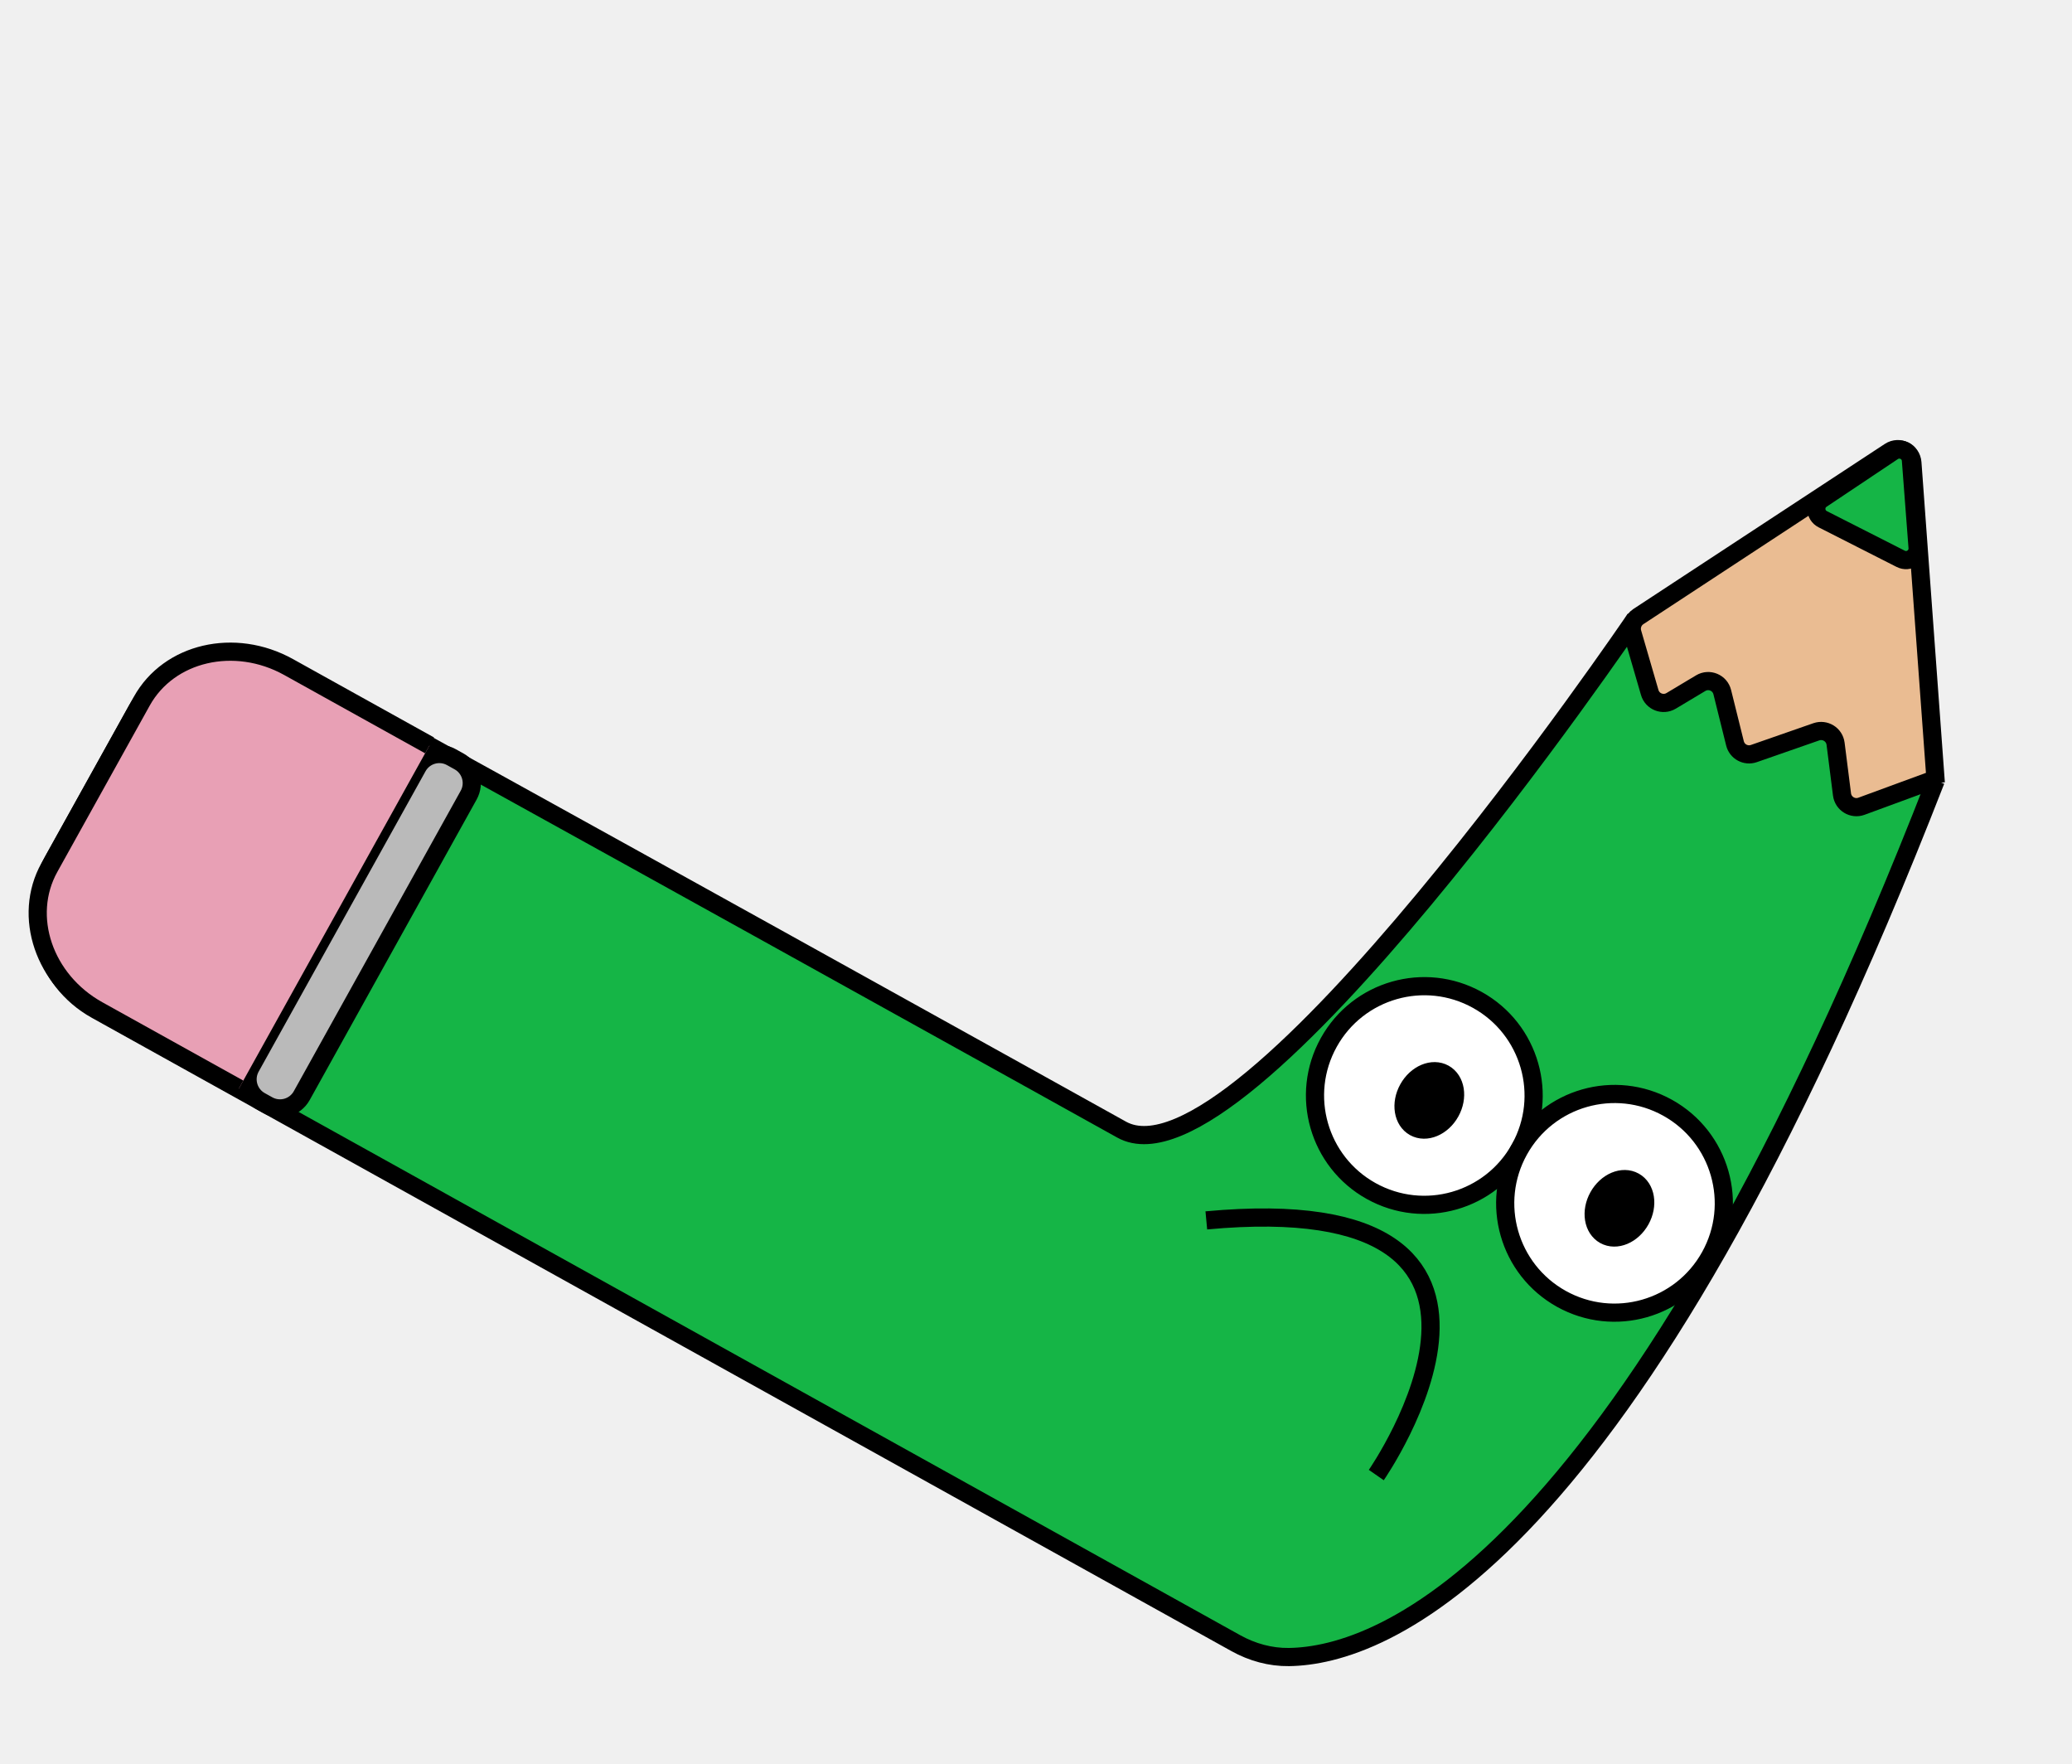
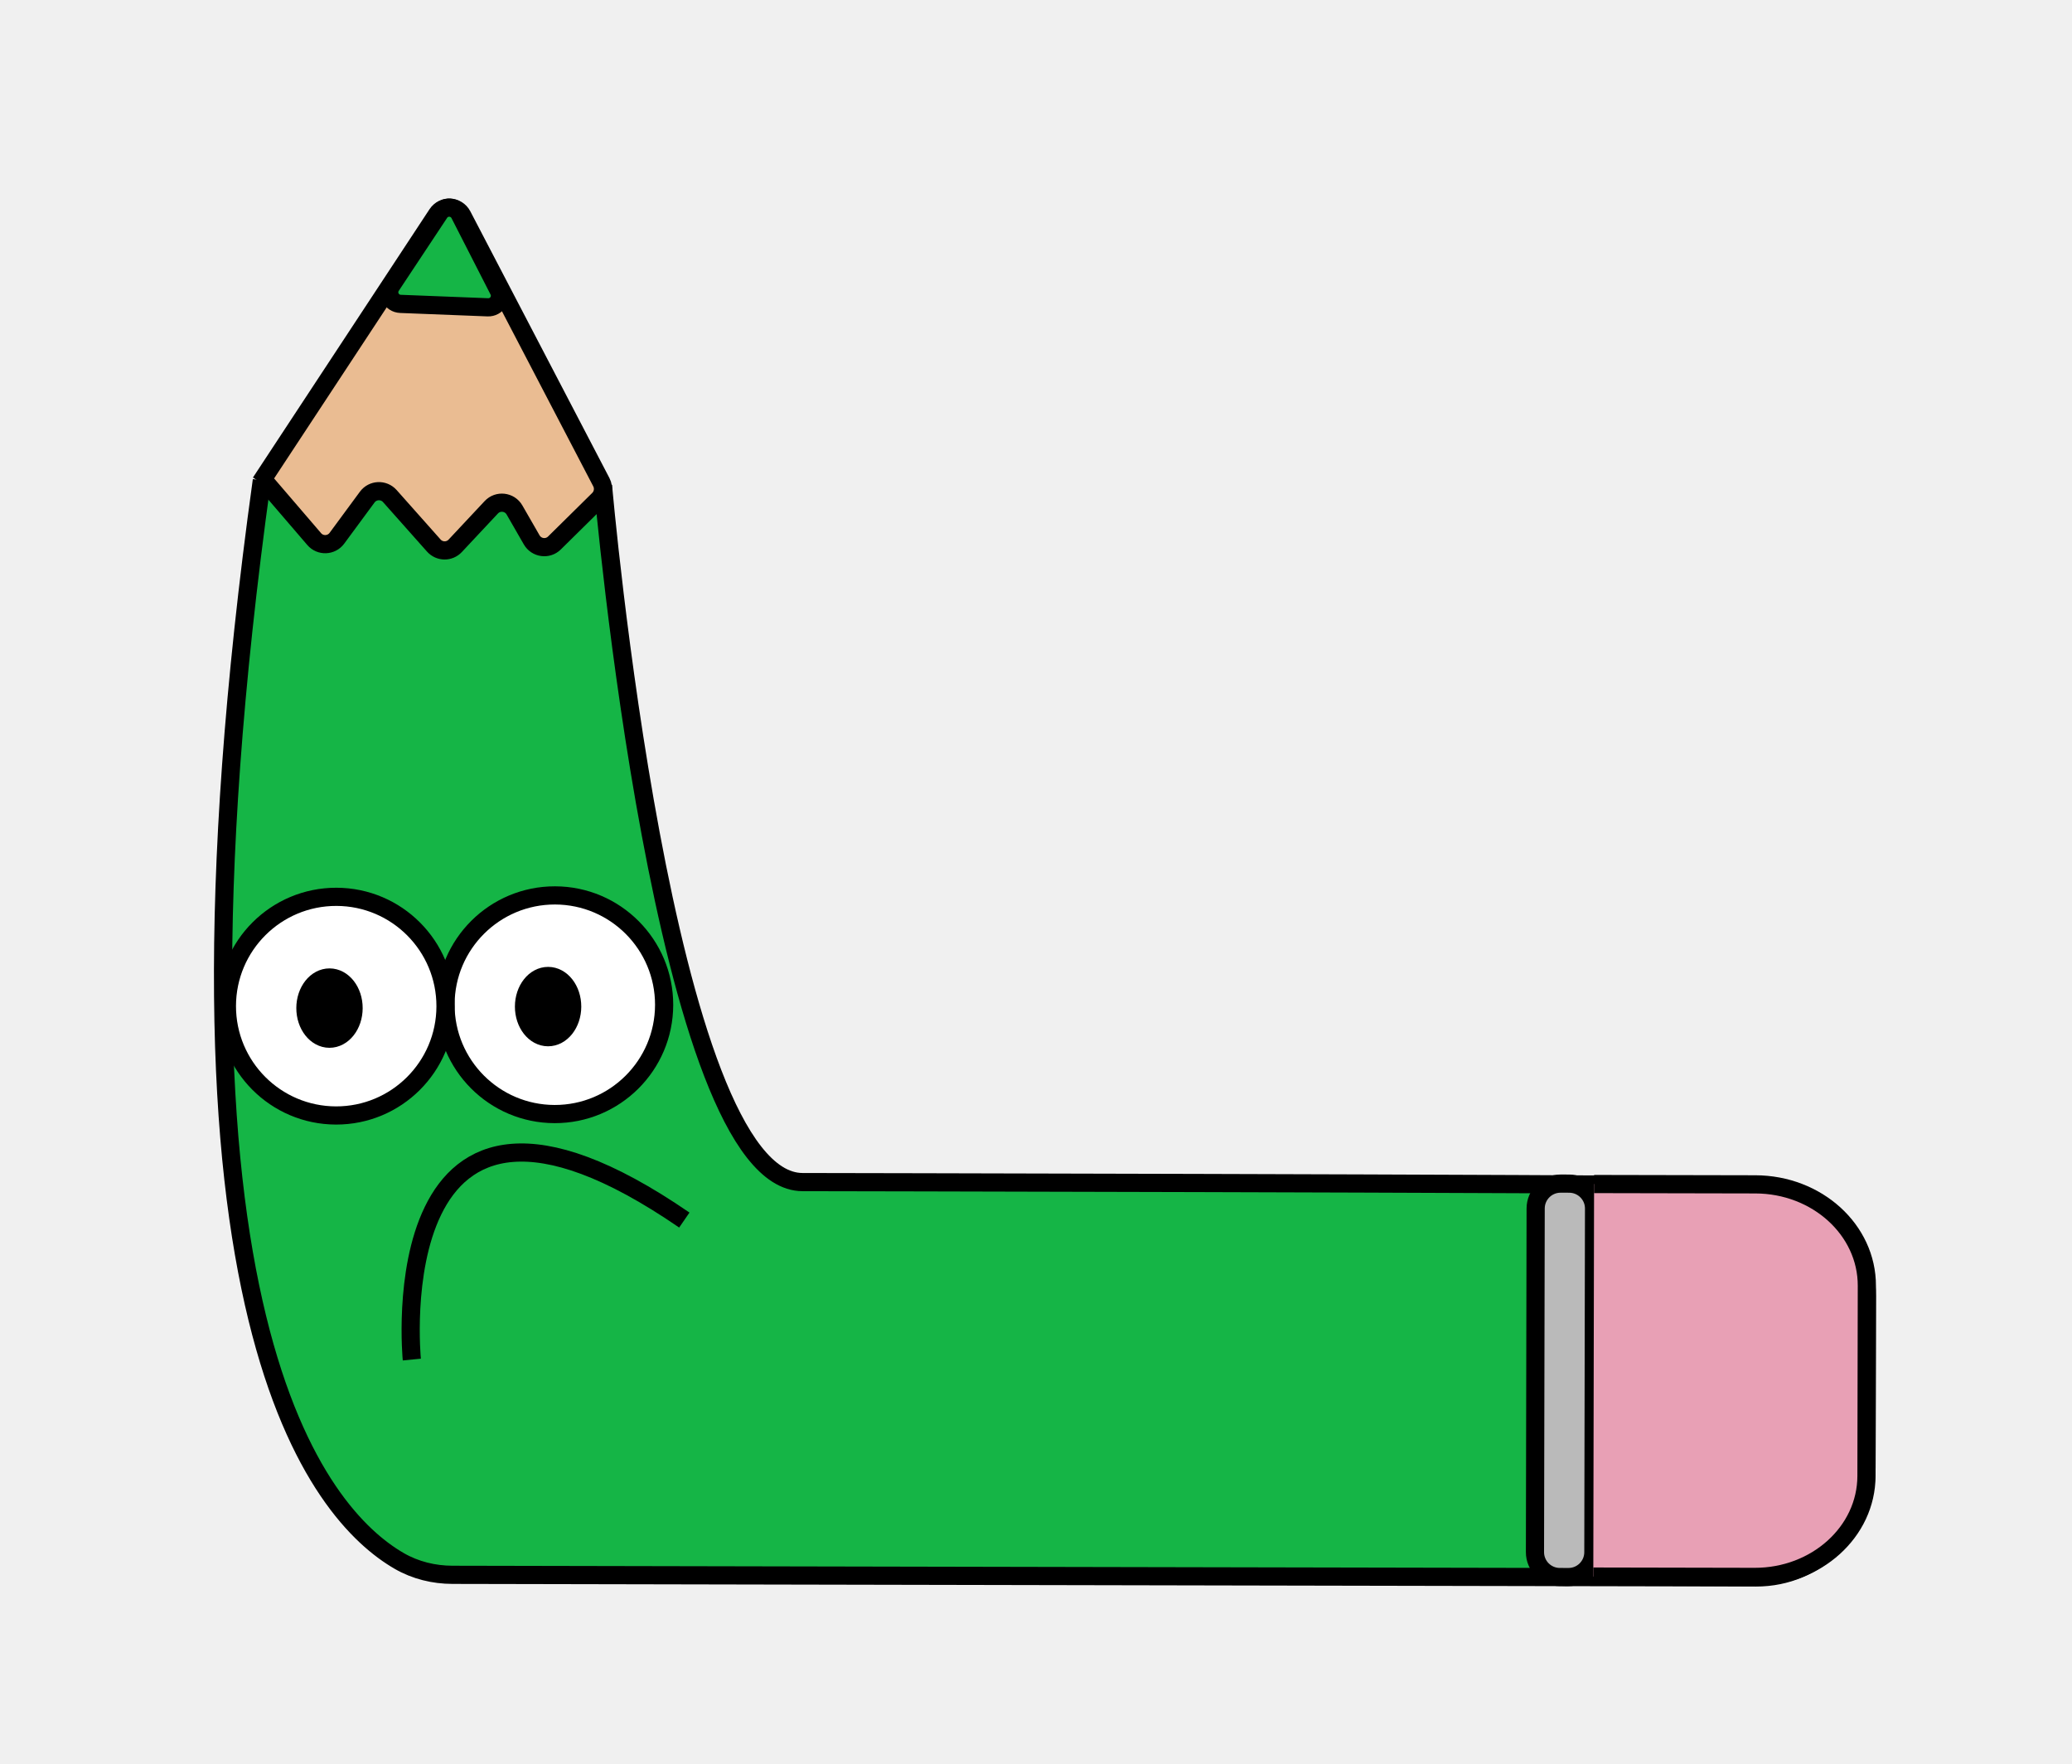
- <svg xmlns="http://www.w3.org/2000/svg" width="114" height="97" viewBox="0 0 114 97" fill="none">
-   <path d="M89.973 34.036C89.973 34.036 68.388 65.85 61.712 62.14C61.712 62.14 26.314 42.458 15.72 36.688C12.797 35.098 9.142 36.156 7.527 39.063L2.941 47.316C1.317 50.24 2.37 53.927 5.293 55.551L67.999 90.392C68.892 90.888 69.898 91.167 70.917 91.153C75.962 91.086 89.608 86.31 106.502 42.934" fill="#15B546" />
-   <path d="M89.973 34.036C89.973 34.036 68.388 65.85 61.712 62.14C61.712 62.14 26.314 42.458 15.72 36.688C12.797 35.098 9.142 36.156 7.527 39.063L2.941 47.316C1.317 50.24 2.37 53.927 5.293 55.551L67.999 90.392C68.892 90.888 69.898 91.167 70.917 91.153C75.962 91.086 89.608 86.31 106.502 42.934" stroke="black" stroke-miterlimit="10" />
-   <path d="M75.444 65.52C78.348 67.133 82.009 66.088 83.622 63.184C85.235 60.281 84.189 56.62 81.286 55.007C78.383 53.394 74.722 54.44 73.109 57.343C71.495 60.246 72.541 63.907 75.444 65.52Z" fill="white" stroke="black" stroke-miterlimit="10" />
-   <path d="M77.822 62.005C78.462 62.36 79.347 61.989 79.799 61.176C80.25 60.363 80.098 59.416 79.458 59.06C78.818 58.705 77.933 59.076 77.481 59.889C77.029 60.702 77.182 61.649 77.822 62.005Z" fill="black" stroke="black" stroke-miterlimit="10" />
-   <path d="M85.909 71.451C88.812 73.064 92.473 72.018 94.086 69.115C95.7 66.212 94.654 62.551 91.751 60.937C88.847 59.324 85.186 60.37 83.573 63.273C81.96 66.177 83.006 69.838 85.909 71.451Z" fill="white" stroke="black" stroke-miterlimit="10" />
-   <path d="M88.283 67.94C88.923 68.296 89.808 67.925 90.26 67.112C90.711 66.299 90.559 65.352 89.919 64.996C89.279 64.64 88.394 65.011 87.942 65.824C87.49 66.637 87.643 67.585 88.283 67.94Z" fill="black" stroke="black" stroke-miterlimit="10" />
-   <path d="M106.506 43.073L105.218 25.448C105.172 24.842 104.492 24.505 103.98 24.835L90.141 33.918C89.849 34.111 89.716 34.474 89.811 34.807L90.766 38.092C90.91 38.595 91.494 38.824 91.944 38.554L93.572 37.58C94.033 37.303 94.631 37.554 94.758 38.076L95.457 40.889C95.57 41.348 96.048 41.607 96.496 41.453L99.935 40.255C100.415 40.092 100.926 40.403 100.992 40.911L101.346 43.703C101.412 44.212 101.933 44.528 102.414 44.352L106.663 42.791" fill="#EABC92" />
-   <path d="M106.506 43.073L105.218 25.448C105.172 24.842 104.492 24.505 103.98 24.835L90.141 33.918C89.849 34.111 89.716 34.474 89.811 34.807L90.766 38.092C90.91 38.595 91.494 38.824 91.944 38.554L93.572 37.58C94.033 37.303 94.631 37.554 94.758 38.076L95.457 40.889C95.57 41.348 96.048 41.607 96.496 41.453L99.935 40.255C100.415 40.092 100.926 40.403 100.992 40.911L101.346 43.703C101.412 44.212 101.933 44.528 102.414 44.352L106.663 42.791" stroke="black" stroke-miterlimit="10" />
-   <path d="M104.579 30.742L100.284 28.561C99.847 28.339 99.81 27.73 100.22 27.46L104.143 24.837C104.554 24.566 105.103 24.831 105.138 25.321L105.504 30.122C105.541 30.621 105.021 30.968 104.574 30.739L104.579 30.742Z" fill="#15B546" stroke="black" stroke-miterlimit="10" />
-   <path d="M75.722 81.142C75.722 81.142 86.768 65.233 66.371 67.133" stroke="black" stroke-miterlimit="10" />
-   <path d="M25.254 41.883L24.836 41.651C24.176 41.284 23.343 41.522 22.976 42.182L13.793 58.709C13.427 59.369 13.664 60.202 14.325 60.569L14.742 60.801C15.402 61.168 16.235 60.93 16.602 60.27L25.785 43.742C26.152 43.082 25.914 42.249 25.254 41.883Z" fill="#BABABA" stroke="black" stroke-miterlimit="10" />
-   <path d="M13.144 59.879L5.386 55.569C2.421 53.921 1.224 50.407 2.718 47.719L7.8 38.573C9.293 35.884 12.909 35.045 15.875 36.692L23.632 41.002" fill="#E8A0B5" />
-   <path d="M13.144 59.879L5.386 55.569C2.421 53.921 1.224 50.407 2.718 47.719L7.8 38.573C9.293 35.884 12.909 35.045 15.875 36.692L23.632 41.002" stroke="black" stroke-miterlimit="10" />
+ <svg xmlns="http://www.w3.org/2000/svg" width="100%" height="100%" viewBox="0 0 114 97" version="1.1" xml:space="preserve" style="fill-rule:evenodd;clip-rule:evenodd;stroke-miterlimit:10;">
+   <path d="M33.176,26.712c0,0 3.339,38.299 10.977,38.314c0,0 40.502,0.069 52.565,0.195c3.326,0.037 6.002,2.741 5.996,6.068l-0.019,9.442c-0.007,3.344 -2.723,6.05 -6.068,6.043l-71.735,-0.144c-1.021,-0.002 -2.036,-0.249 -2.919,-0.758c-4.372,-2.517 -13.959,-13.34 -7.567,-59.448" style="fill:#15b546;fill-rule:nonzero;" />
+   <path d="M33.176,26.712c0,0 3.339,38.299 10.977,38.314c0,0 40.502,0.069 52.565,0.195c3.326,0.037 6.002,2.741 5.996,6.068l-0.019,9.442c-0.007,3.344 -2.723,6.05 -6.068,6.043l-71.735,-0.144c-1.021,-0.002 -2.036,-0.249 -2.919,-0.758c-4.372,-2.517 -13.959,-13.34 -7.567,-59.448" style="fill:none;fill-rule:nonzero;stroke:#000;stroke-width:1px;" />
+   <path d="M30.514,61.284c-3.321,-0.007 -6.008,-2.705 -6.002,-6.026c0.007,-3.321 2.705,-6.008 6.026,-6.002c3.321,0.007 6.008,2.705 6.002,6.026c-0.007,3.321 -2.705,6.008 -6.026,6.002Z" style="fill:#fff;fill-rule:nonzero;stroke:#000;stroke-width:1px;" />
+   <path d="M30.152,57.056c-0.732,-0.001 -1.324,-0.757 -1.322,-1.687c0.002,-0.93 0.597,-1.683 1.329,-1.681c0.732,0.001 1.324,0.757 1.322,1.687c-0.002,0.93 -0.597,1.683 -1.329,1.681Z" style="fill-rule:nonzero;stroke:#000;stroke-width:1px;" />
+   <path d="M18.486,61.362c-3.321,-0.007 -6.008,-2.705 -6.002,-6.026c0.007,-3.321 2.705,-6.008 6.026,-6.002c3.321,0.007 6.008,2.705 6.002,6.026c-0.007,3.321 -2.705,6.008 -6.026,6.002Z" style="fill:#fff;fill-rule:nonzero;stroke:#000;stroke-width:1px;" />
+   <path d="M18.125,57.139c-0.732,-0.001 -1.324,-0.757 -1.322,-1.687c0.002,-0.93 0.597,-1.683 1.329,-1.681c0.732,0.001 1.324,0.757 1.322,1.687c-0.002,0.93 -0.597,1.683 -1.329,1.681Z" style="fill-rule:nonzero;stroke:#000;stroke-width:1px;" />
+   <path d="M14.335,26.543l9.716,-14.761c0.336,-0.507 1.094,-0.47 1.38,0.069l7.656,14.677c0.161,0.311 0.1,0.693 -0.145,0.937l-2.435,2.402c-0.371,0.37 -0.992,0.285 -1.254,-0.17l-0.946,-1.644c-0.268,-0.466 -0.913,-0.539 -1.278,-0.146l-1.981,2.116c-0.323,0.346 -0.867,0.339 -1.182,-0.014l-2.419,-2.722c-0.339,-0.377 -0.937,-0.354 -1.242,0.057l-1.67,2.266c-0.305,0.412 -0.915,0.434 -1.248,0.045l-2.949,-3.434" style="fill:#eabc92;fill-rule:nonzero;" />
+   <path d="M14.335,26.543l9.716,-14.761c0.336,-0.507 1.094,-0.47 1.38,0.069l7.656,14.677c0.161,0.311 0.1,0.693 -0.145,0.937l-2.435,2.402c-0.371,0.37 -0.992,0.285 -1.254,-0.17l-0.946,-1.644c-0.268,-0.466 -0.913,-0.539 -1.278,-0.146l-1.981,2.116c-0.323,0.346 -0.867,0.339 -1.182,-0.014l-2.419,-2.722c-0.339,-0.377 -0.937,-0.354 -1.242,0.057l-1.67,2.266c-0.305,0.412 -0.915,0.434 -1.248,0.045l-2.949,-3.434" style="fill:none;fill-rule:nonzero;stroke:#000;stroke-width:1px;" />
+   <path d="M22.028,16.716l4.813,0.189c0.49,0.019 0.819,-0.494 0.593,-0.931l-2.147,-4.202c-0.227,-0.437 -0.835,-0.473 -1.105,-0.062l-2.66,4.014c-0.275,0.417 0.01,0.973 0.511,0.992l-0.006,0Z" style="fill:#15b546;fill-rule:nonzero;stroke:#000;stroke-width:1px;" />
+   <path d="M22.658,74.789c0,0 -1.89,-19.275 14.993,-7.674" style="fill:none;fill-rule:nonzero;stroke:#000;stroke-width:1px;" />
+   <path d="M85.861,65.11l0.478,0.001c0.755,0.002 1.366,0.615 1.365,1.37l-0.038,18.907c-0.001,0.755 -0.615,1.366 -1.37,1.365l-0.478,-0.001c-0.755,-0.001 -1.366,-0.615 -1.365,-1.37l0.038,-18.907c0.002,-0.755 0.615,-1.366 1.37,-1.365Z" style="fill:#bababa;fill-rule:nonzero;stroke:#000;stroke-width:1px;" />
+   <path d="M87.662,86.727l8.874,0.018c3.392,0.007 6.15,-2.478 6.156,-5.553l0.021,-10.463c0.006,-3.076 -2.742,-5.571 -6.134,-5.578l-8.874,-0.018" style="fill:#e8a0b5;fill-rule:nonzero;" />
+   <path d="M87.662,86.727l8.874,0.018c3.392,0.007 6.15,-2.478 6.156,-5.553l0.021,-10.463c0.006,-3.076 -2.742,-5.571 -6.134,-5.578l-8.874,-0.018" style="fill:none;fill-rule:nonzero;stroke:#000;stroke-width:1px;" />
</svg>
